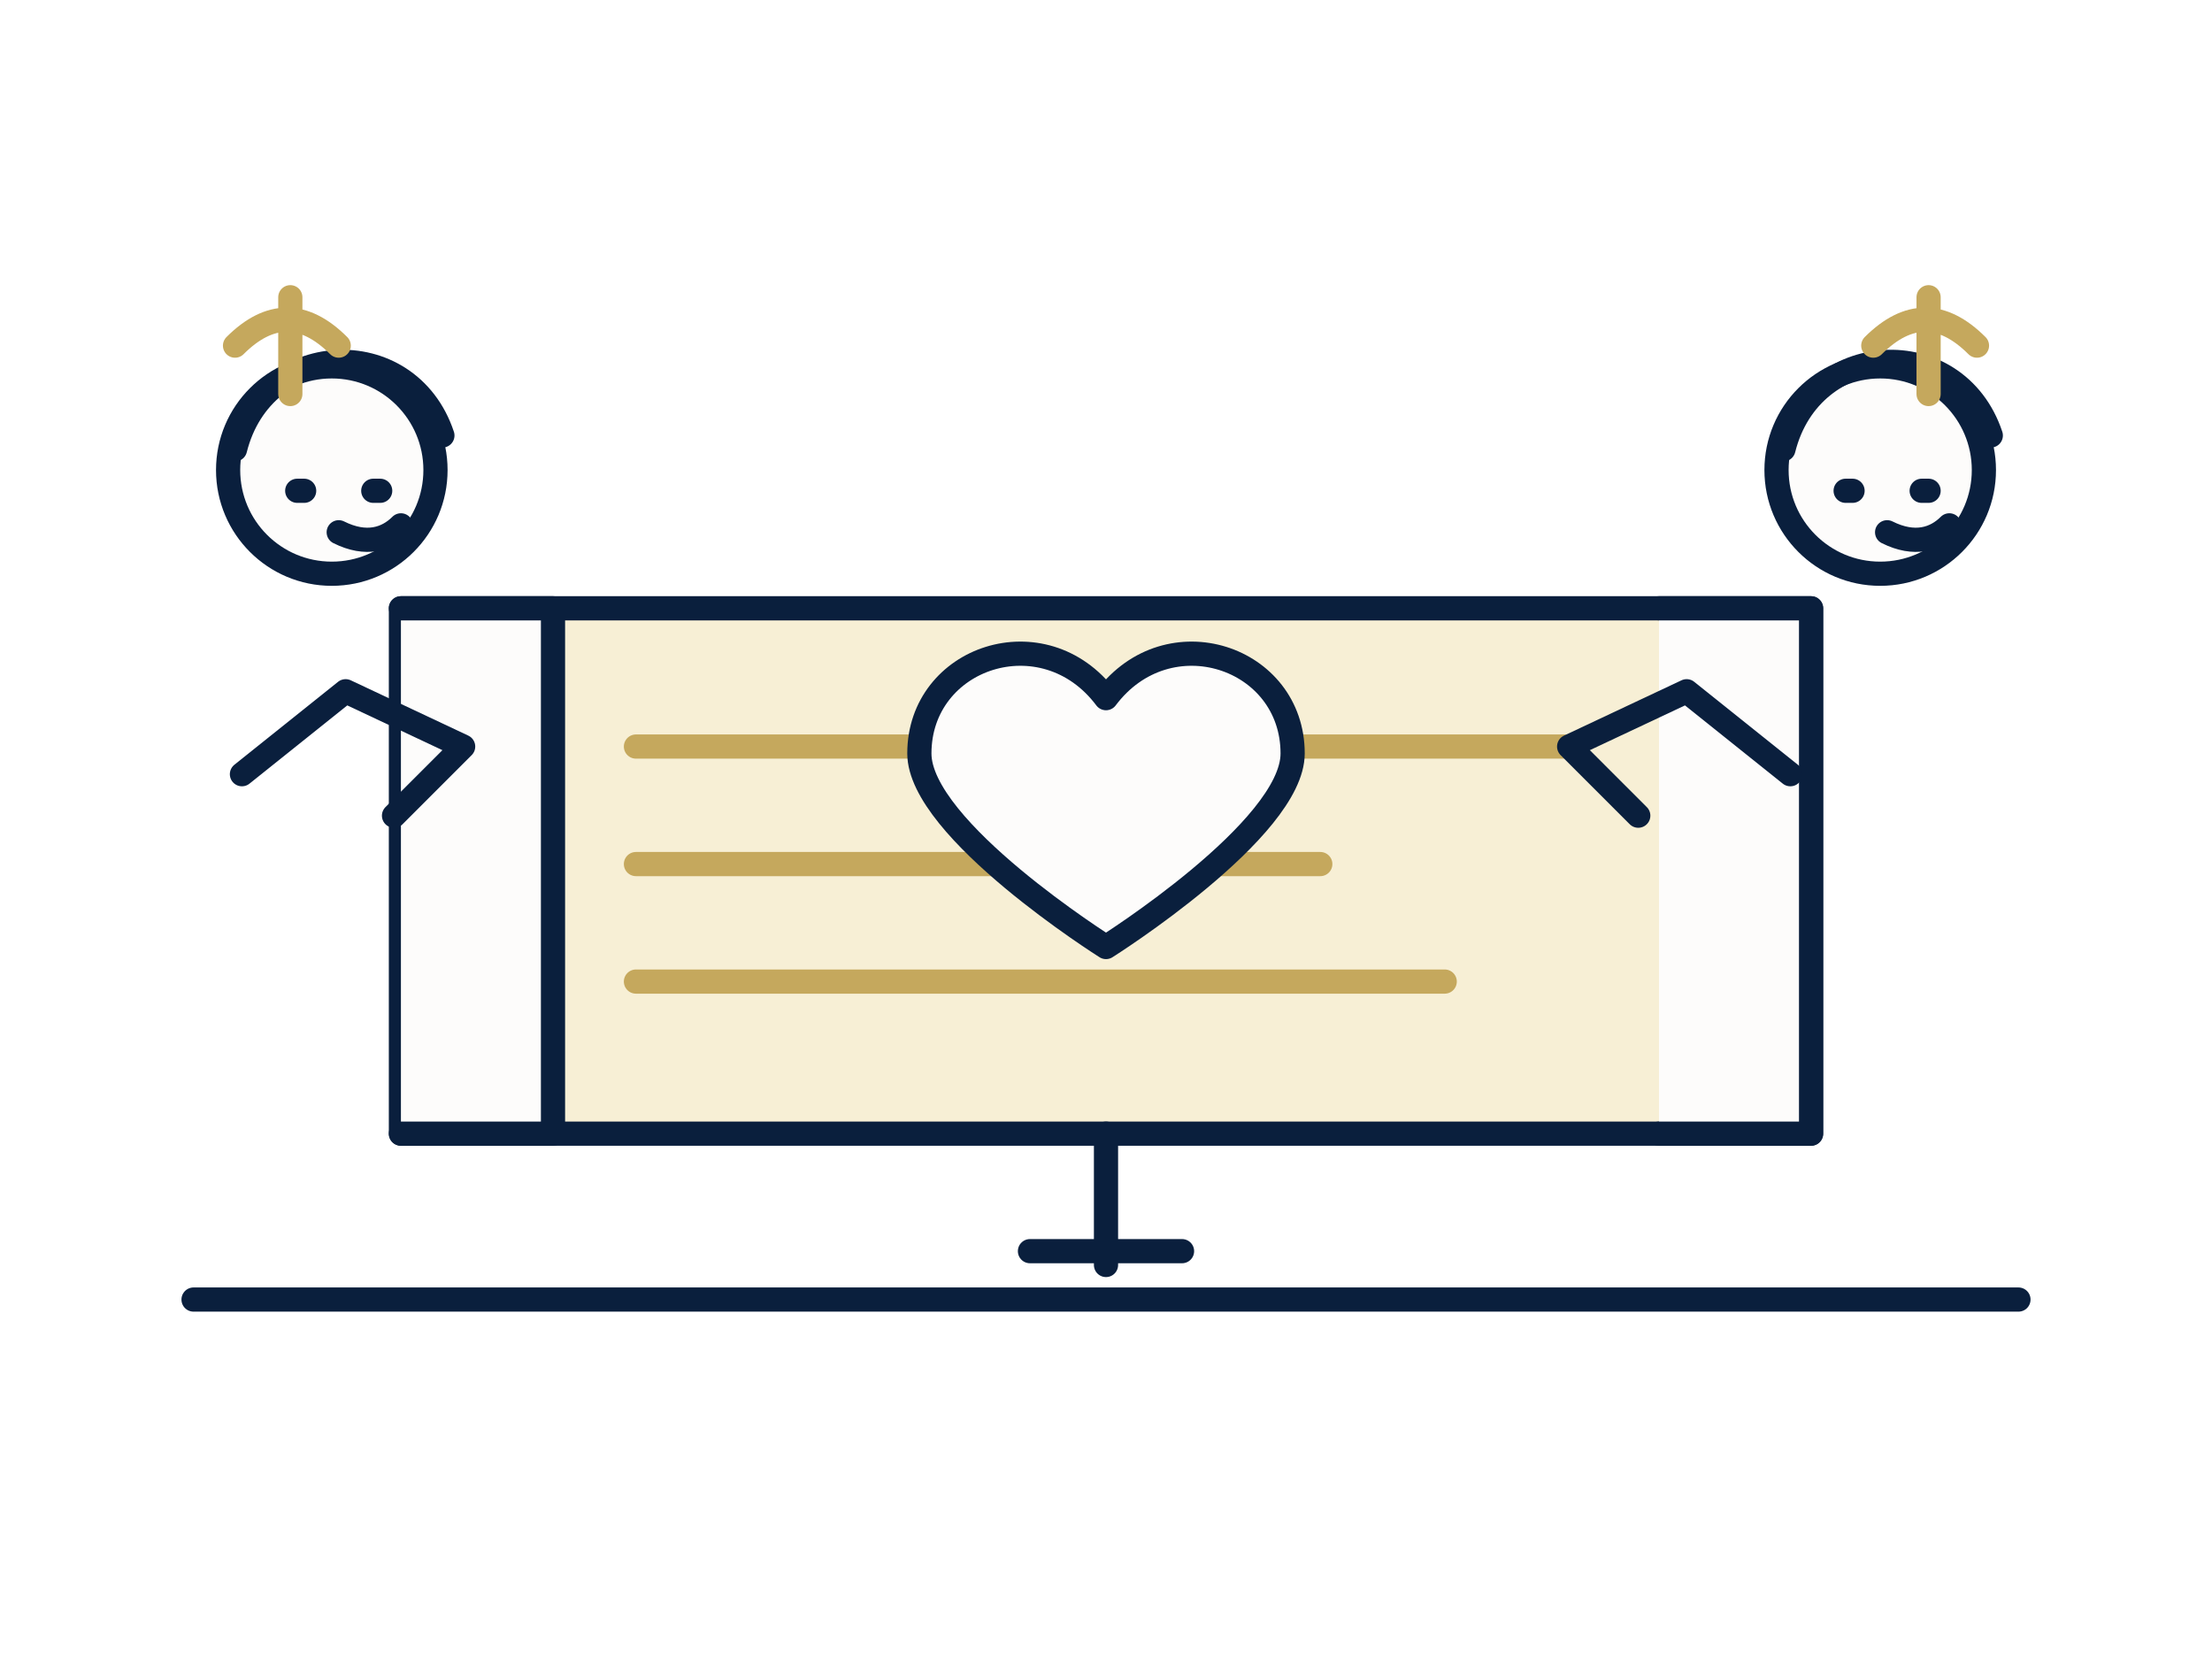
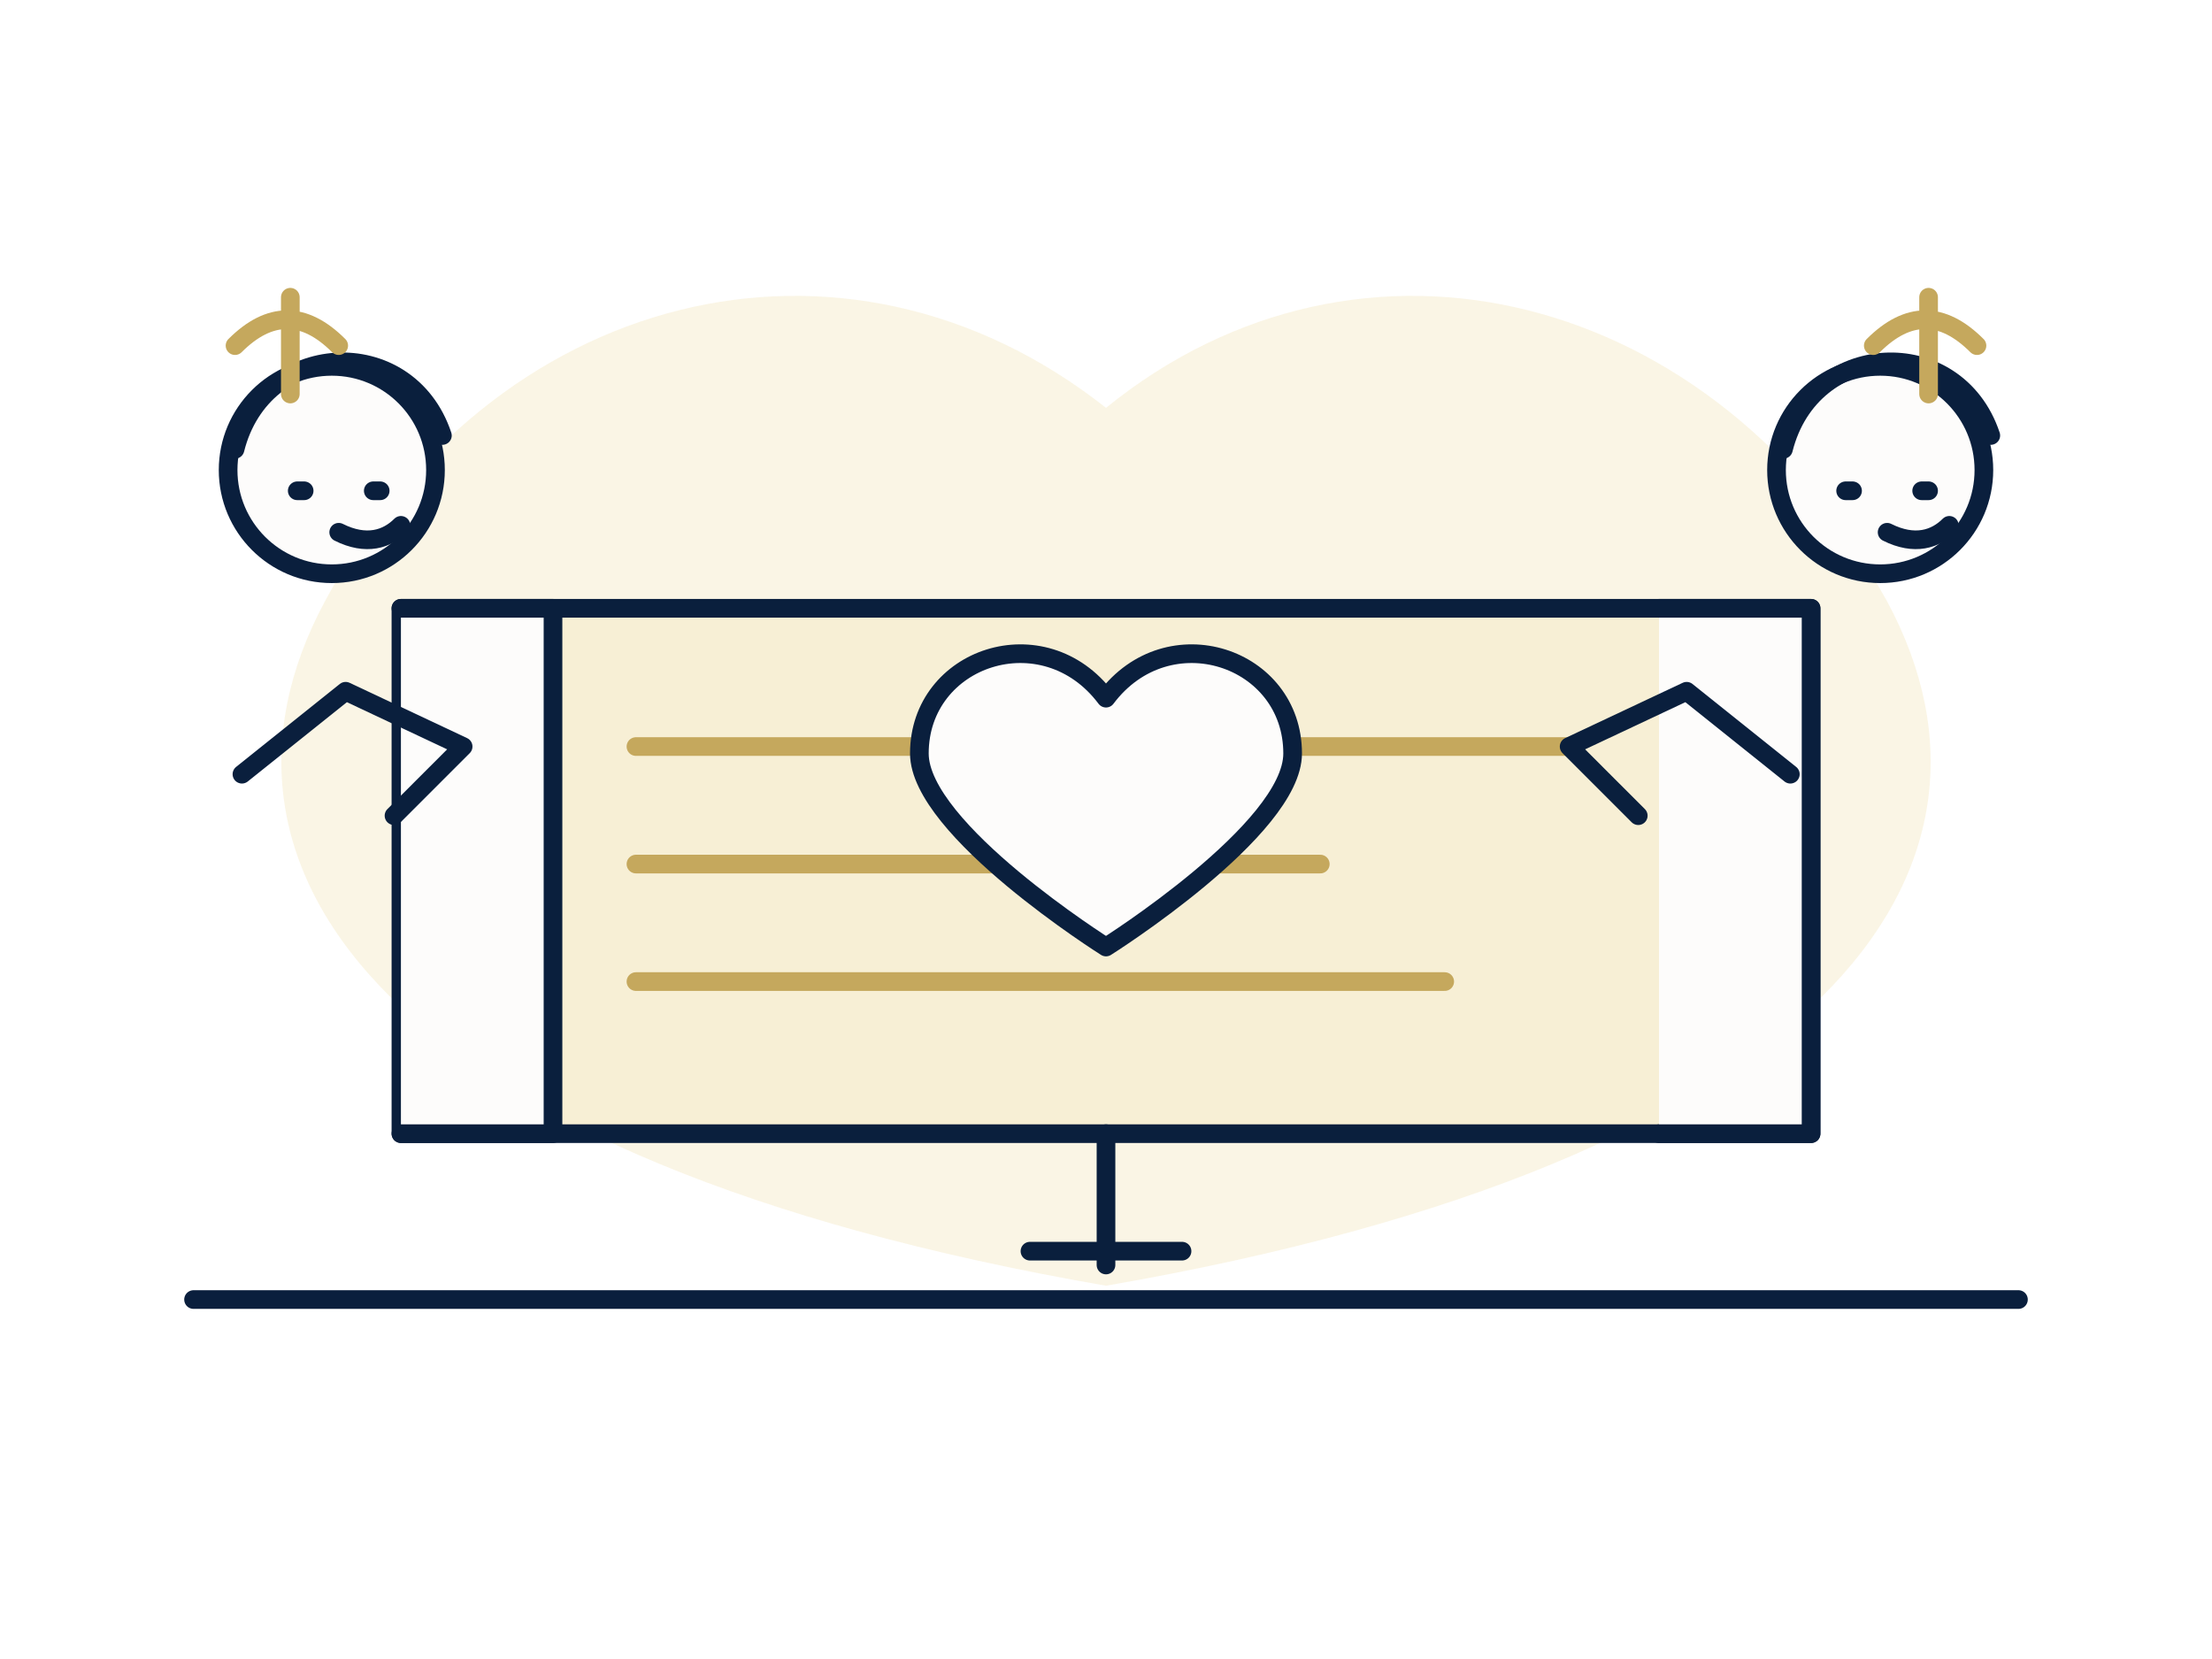
<svg xmlns="http://www.w3.org/2000/svg" viewBox="0 0 320 240" fill="none">
-   <g stroke="#0A1F3D" stroke-width="3.5" stroke-linecap="round" stroke-linejoin="round">
+   <path d="M47 87c24-45 75-58 113-28 37-30 88-17 113 28 21 39-9 81-113 99C56 168 26 126 47 87z" fill="#F7EFD5" opacity=".62" />
+   <g stroke="#0A1F3D" stroke-width="2.7" stroke-linecap="round" stroke-linejoin="round">
    <path d="M28 188h264" />
    <path d="M58 88h204v76H58z" fill="#F7EFD5" />
    <path d="M58 88h22v76H58m182-76h22v76h-22" fill="#FDFCFB" />
    <path d="M92 108h136m-136 17h99m-99 17h117" stroke="#C5A85D" />
    <path d="M160 101c-9-12-27-6-27 8 0 11 27 28 27 28s27-17 27-28c0-14-18-20-27-8z" fill="#FDFCFB" />
    <circle cx="48" cy="68" r="15" fill="#FDFCFB" />
    <path d="M34 65c4-16 25-17 30-2m-21 8h1m10 0h1m-6 6c4 2 7 1 9-1m-23 36 15-12 17 8-10 10" />
    <circle cx="272" cy="68" r="15" fill="#FDFCFB" />
    <path d="M258 65c4-16 25-17 30-2m-21 8h1m10 0h1m-6 6c4 2 7 1 9-1m-23 36-15-12-17 8 10 10" />
    <path d="M160 164v19m-11-2h22" />
    <path d="M34 50c5-5 10-5 15 0m-7-7v14m229-7c5-5 10-5 15 0m-7-7v14" stroke="#C5A85D" />
  </g>
</svg>
